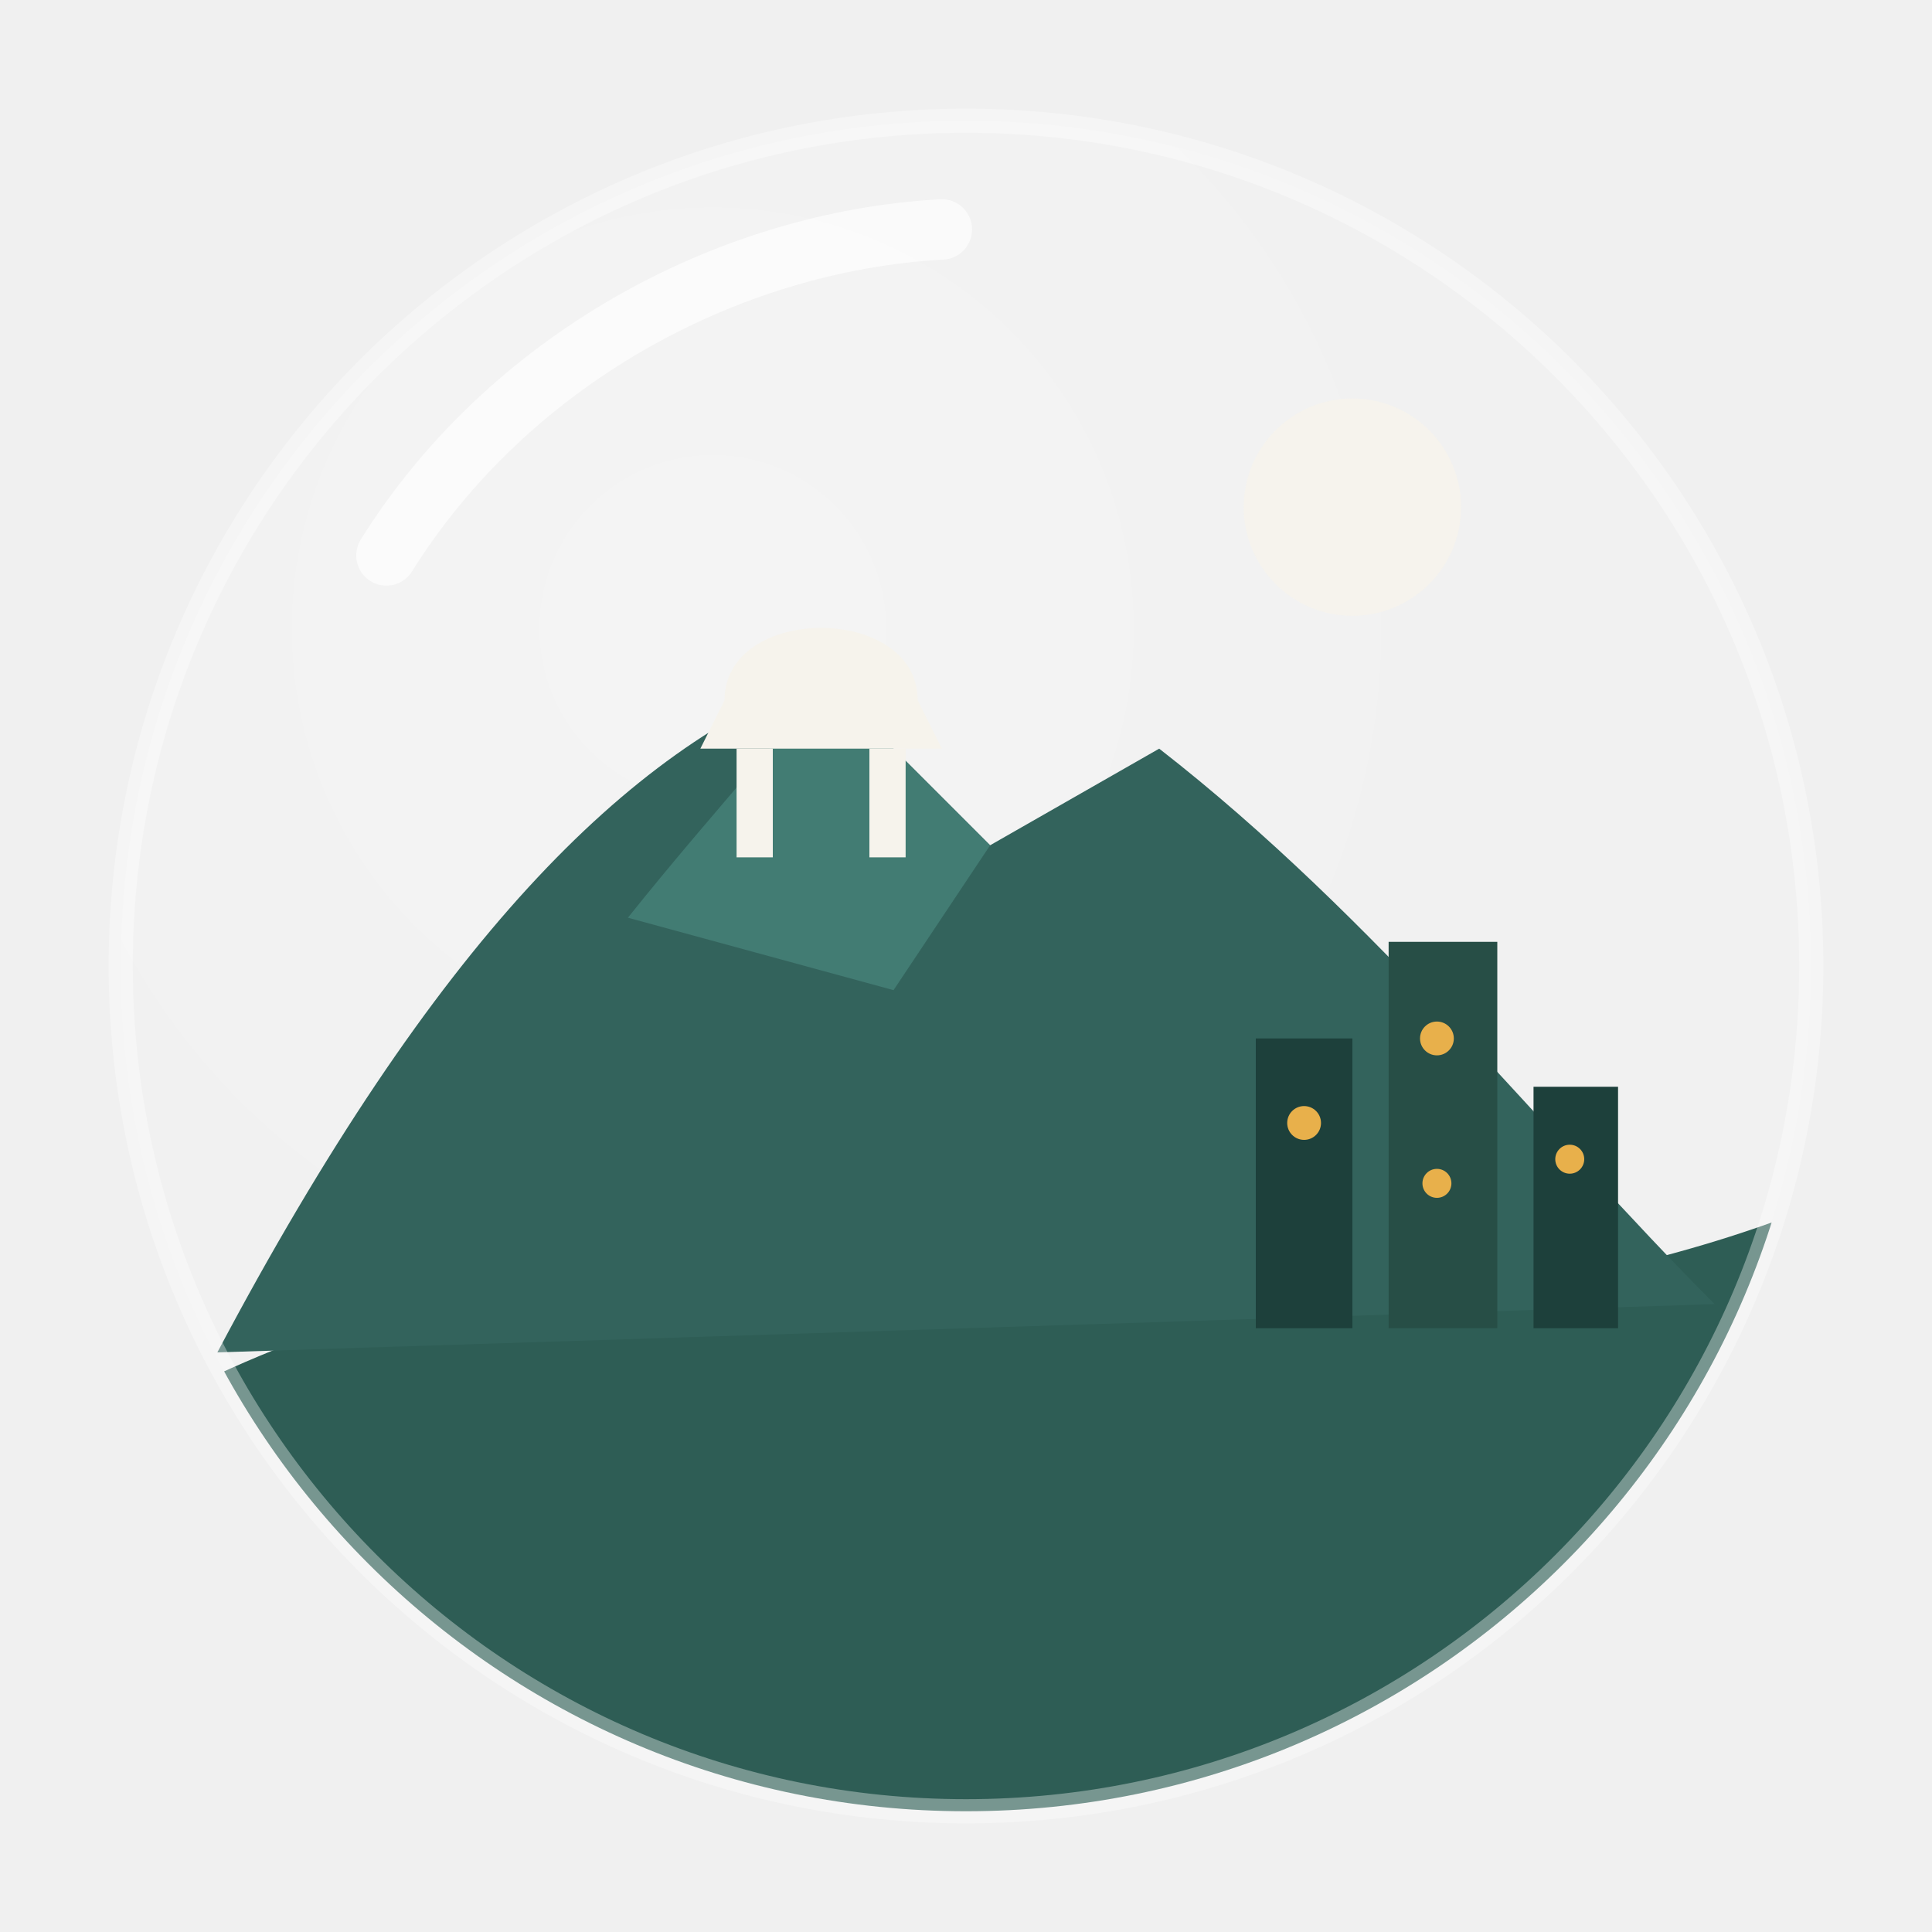
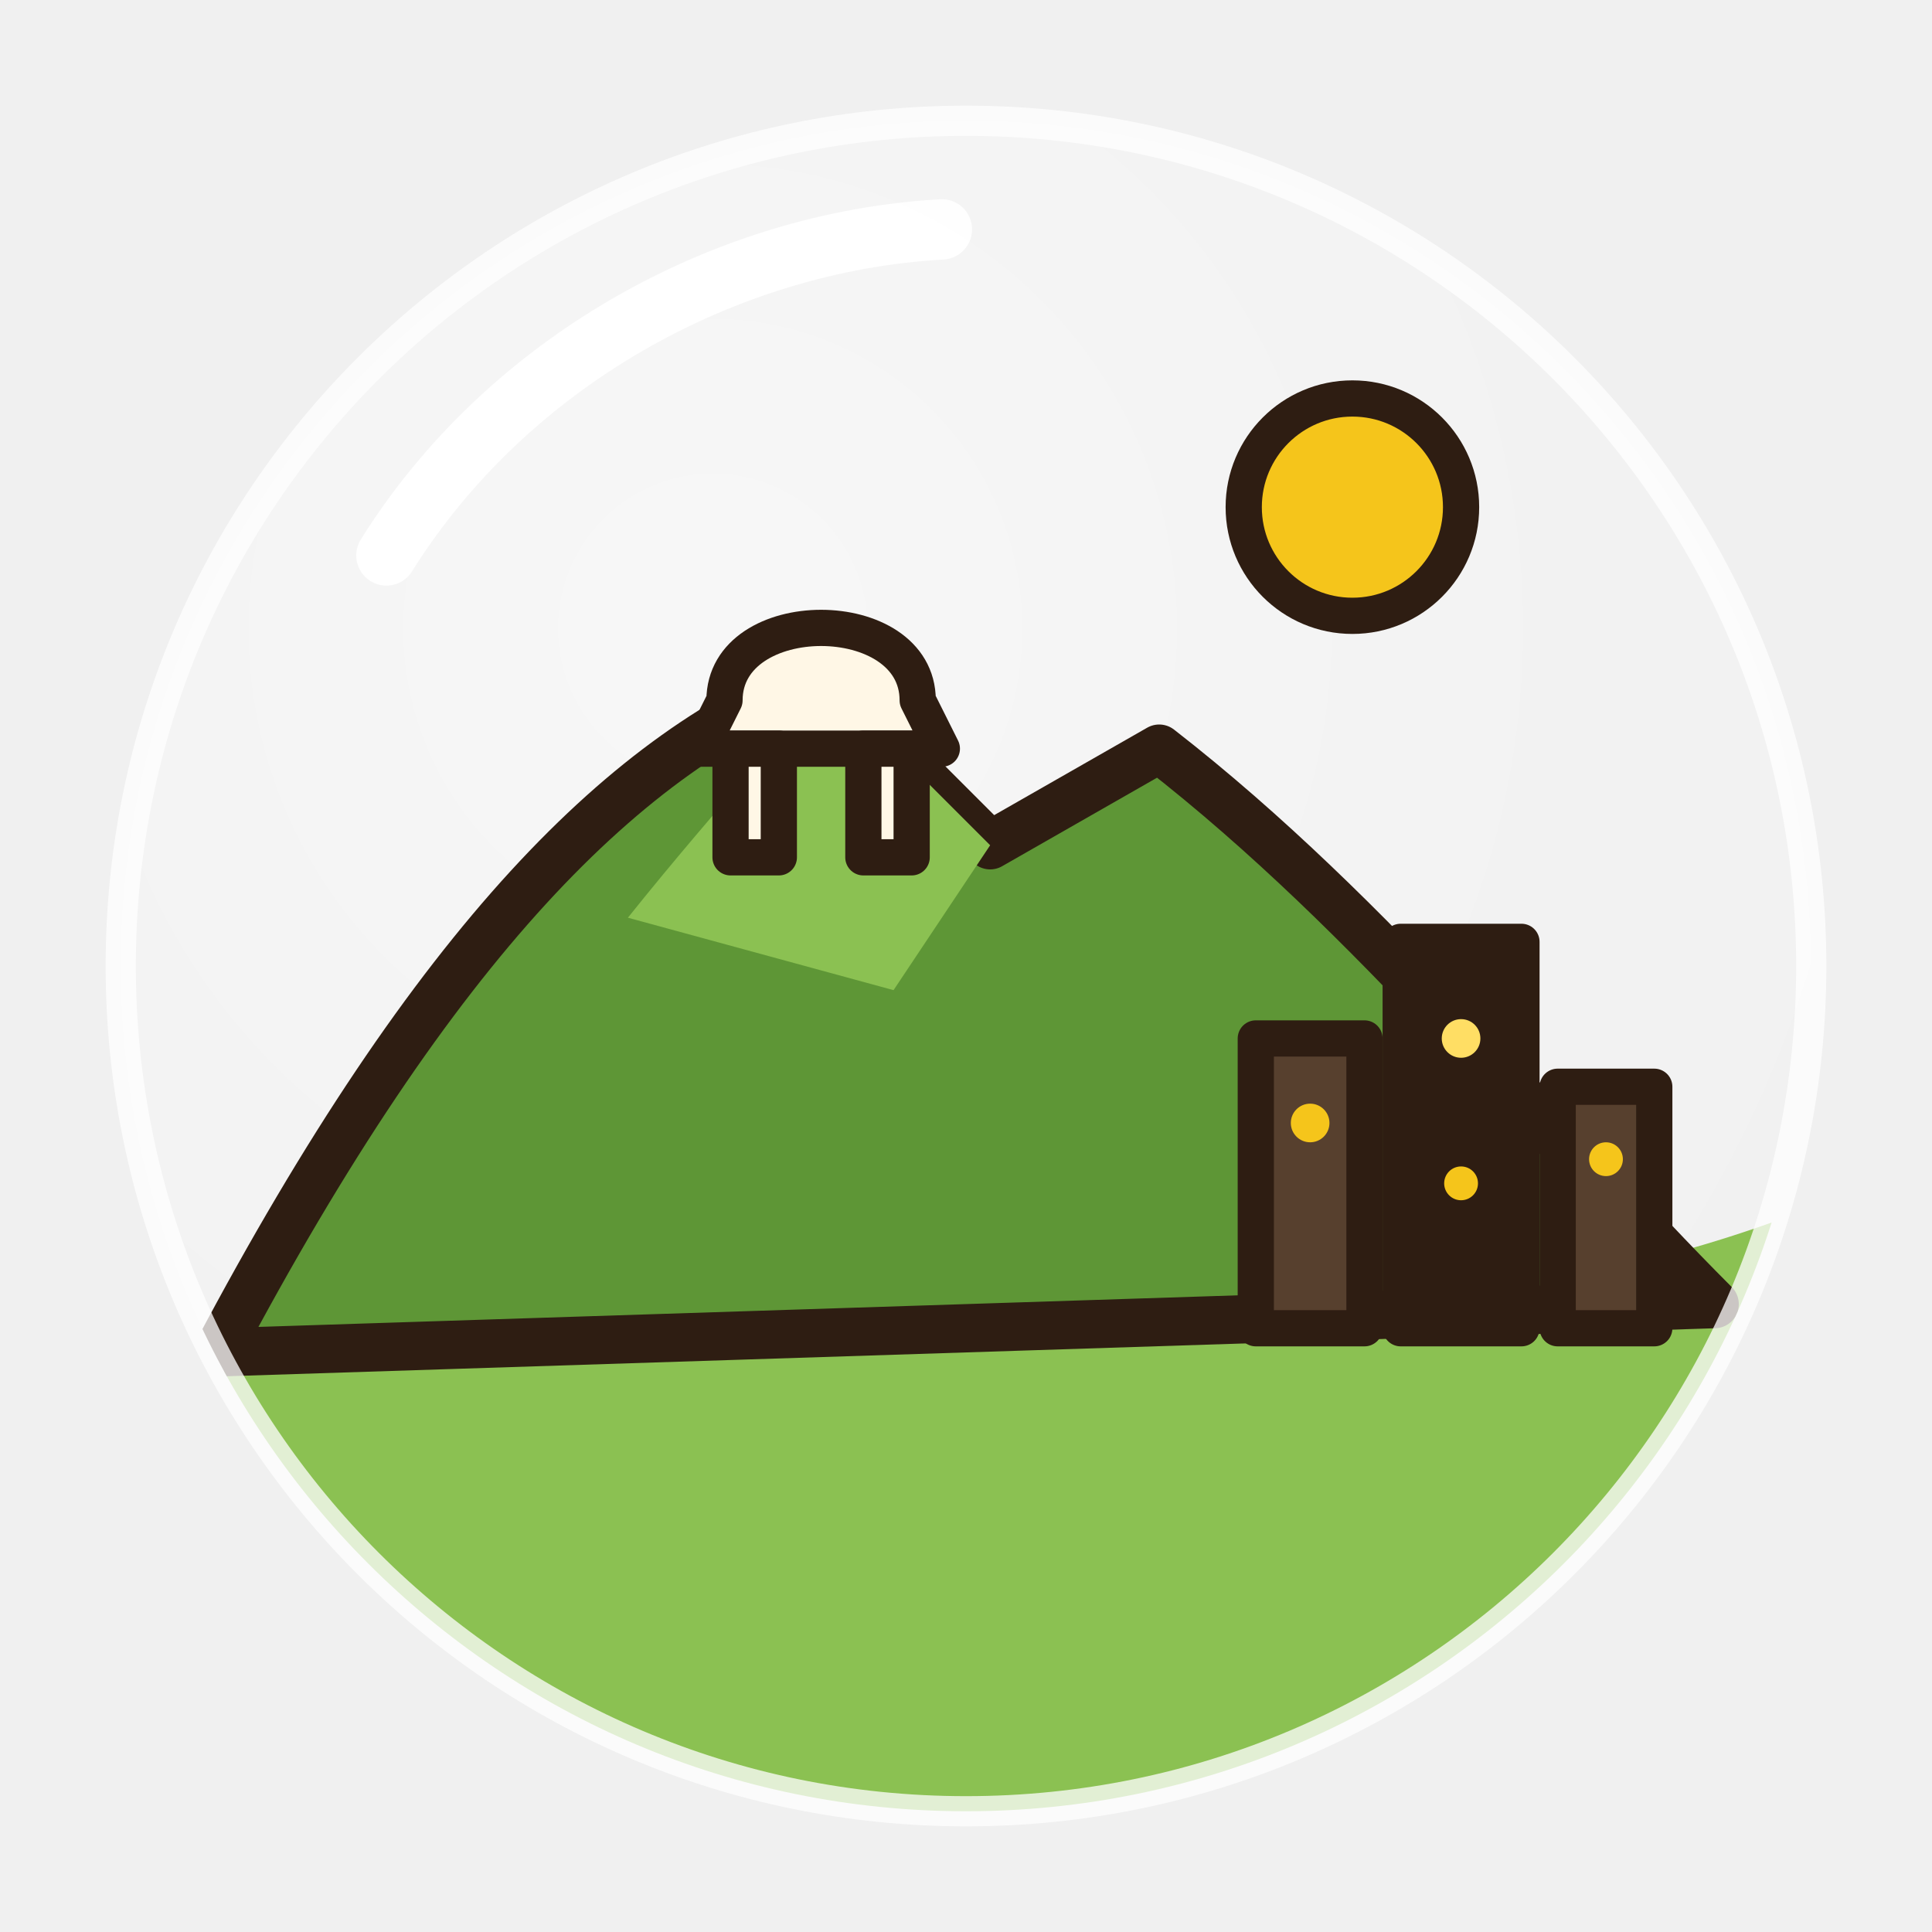
<svg xmlns="http://www.w3.org/2000/svg" viewBox="0 0 160 160" fill="none">
  <defs>
    <radialGradient id="peak-glass" cx="35%" cy="30%" r="80%">
-       <stop offset="0%" stop-color="#ffffff" stop-opacity="0.28" />
-       <stop offset="55%" stop-color="#ffffff" stop-opacity="0.08" />
-       <stop offset="100%" stop-color="#ffffff" stop-opacity="0.02" />
+       <stop offset="0%" stop-color="#ffffff" stop-opacity="0.5" />
+       <stop offset="55%" stop-color="#ffffff" stop-opacity="0.18" />
+       <stop offset="100%" stop-color="#ffffff" stop-opacity="0.06" />
    </radialGradient>
    <clipPath id="peak-clip">
      <circle cx="80" cy="80" r="70" />
    </clipPath>
  </defs>
  <circle cx="80" cy="80" r="70" fill="url(#peak-glass)" />
  <g clip-path="url(#peak-clip)">
-     <path d="M10 118 C34 104 62 102 80 106 C102 111 130 108 150 100 L150 150 L10 150 Z" fill="#2e5d55" />
-     <path d="M18 112 C36 78 52 62 68 56 L82 70 L96 62 C114 76 128 94 142 108 Z" fill="#33635c" />
-     <path d="M52 76 C60 66 66 60 68 56 L82 70 L74 82 Z" fill="#4f8f86" opacity="0.55" />
-     <path d="M60 58 C60 50 76 50 76 58 L78 62 L58 62 Z" fill="#f6f3ec" />
-     <rect x="61" y="62" width="3" height="9" fill="#f6f3ec" />
-     <rect x="72" y="62" width="3" height="9" fill="#f6f3ec" />
-     <rect x="104" y="86" width="8" height="24" fill="#1d403b" />
-     <rect x="115" y="78" width="9" height="32" fill="#274e46" />
-     <rect x="127" y="90" width="7" height="20" fill="#1d403b" />
-     <circle cx="108" cy="93" r="1.4" fill="#e8b04b" />
-     <circle cx="119" cy="86" r="1.4" fill="#e8b04b" />
-     <circle cx="130" cy="96" r="1.2" fill="#e8b04b" />
-     <circle cx="119" cy="98" r="1.2" fill="#e8b04b" />
-     <circle cx="112" cy="42" r="9" fill="#f6f3ec" opacity="0.9" />
-     <circle cx="116" cy="39" r="8" fill="#233b56" opacity="0" />
+     <path d="M10 118 C34 104 62 102 80 106 C102 111 130 108 150 100 L150 150 L10 150 Z" fill="#8BC152" />
+     <path d="M18 112 C36 78 52 62 68 56 L82 70 L96 62 C114 76 128 94 142 108 Z" fill="#5E9636" stroke="#2E1D12" stroke-width="4" stroke-linejoin="round" />
+     <path d="M52 76 C60 66 66 60 68 56 L82 70 L74 82 Z" fill="#8BC152" />
+     <g stroke="#2E1D12" stroke-width="3" stroke-linejoin="round">
+       <path d="M60 58 C60 50 76 50 76 58 L78 62 L58 62 Z" fill="#FFF7E6" />
+       <rect x="60.5" y="62" width="4" height="9" fill="#FFF7E6" />
+       <rect x="71.5" y="62" width="4" height="9" fill="#FFF7E6" />
+     </g>
+     <g stroke="#2E1D12" stroke-width="3" stroke-linejoin="round">
+       <rect x="104" y="86" width="9" height="24" fill="#57402E" />
+       <rect x="116" y="78" width="10" height="32" fill="#2E1D12" />
+       <rect x="129" y="90" width="8" height="20" fill="#57402E" />
+     </g>
+     <circle cx="108.5" cy="93" r="1.6" fill="#F5C51B" />
+     <circle cx="121" cy="86" r="1.6" fill="#FFDE64" />
+     <circle cx="133" cy="96" r="1.4" fill="#F5C51B" />
+     <circle cx="121" cy="98" r="1.4" fill="#F5C51B" />
+     <circle cx="112" cy="42" r="9" fill="#F5C51B" stroke="#2E1D12" stroke-width="3" />
  </g>
-   <circle cx="80" cy="80" r="70" stroke="#ffffff" stroke-opacity="0.35" stroke-width="2" />
-   <path d="M32 46 C42 30 60 20 78 19" stroke="#ffffff" stroke-opacity="0.65" stroke-width="5" stroke-linecap="round" />
+   <circle cx="80" cy="80" r="70" stroke="#ffffff" stroke-opacity="0.75" stroke-width="2.5" />
+   <path d="M32 46 C42 30 60 20 78 19" stroke="#ffffff" stroke-opacity="0.95" stroke-width="5" stroke-linecap="round" />
</svg>
